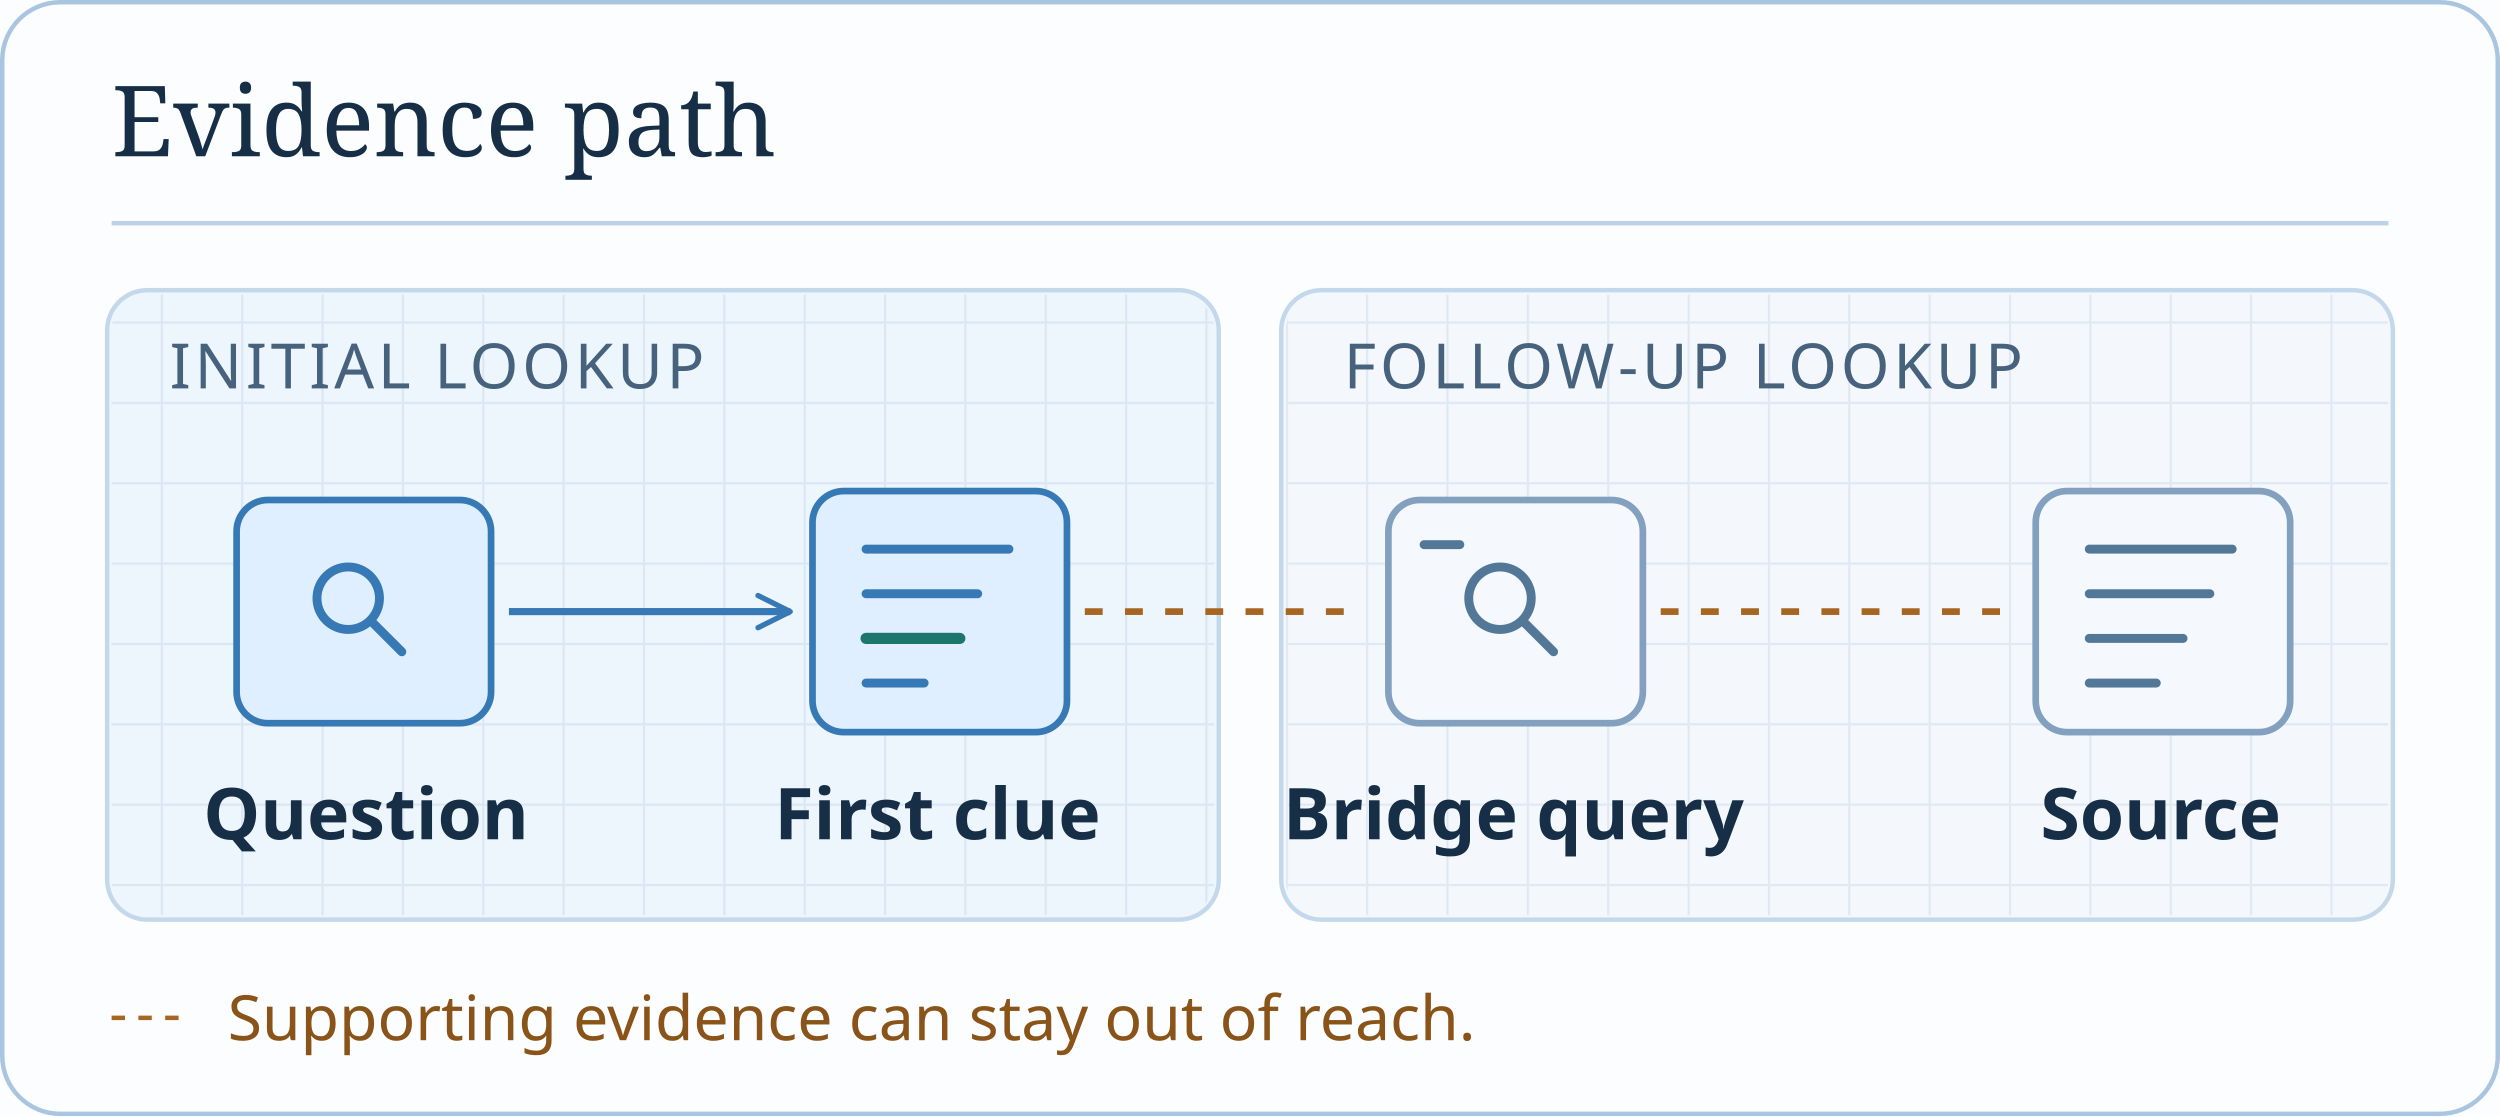
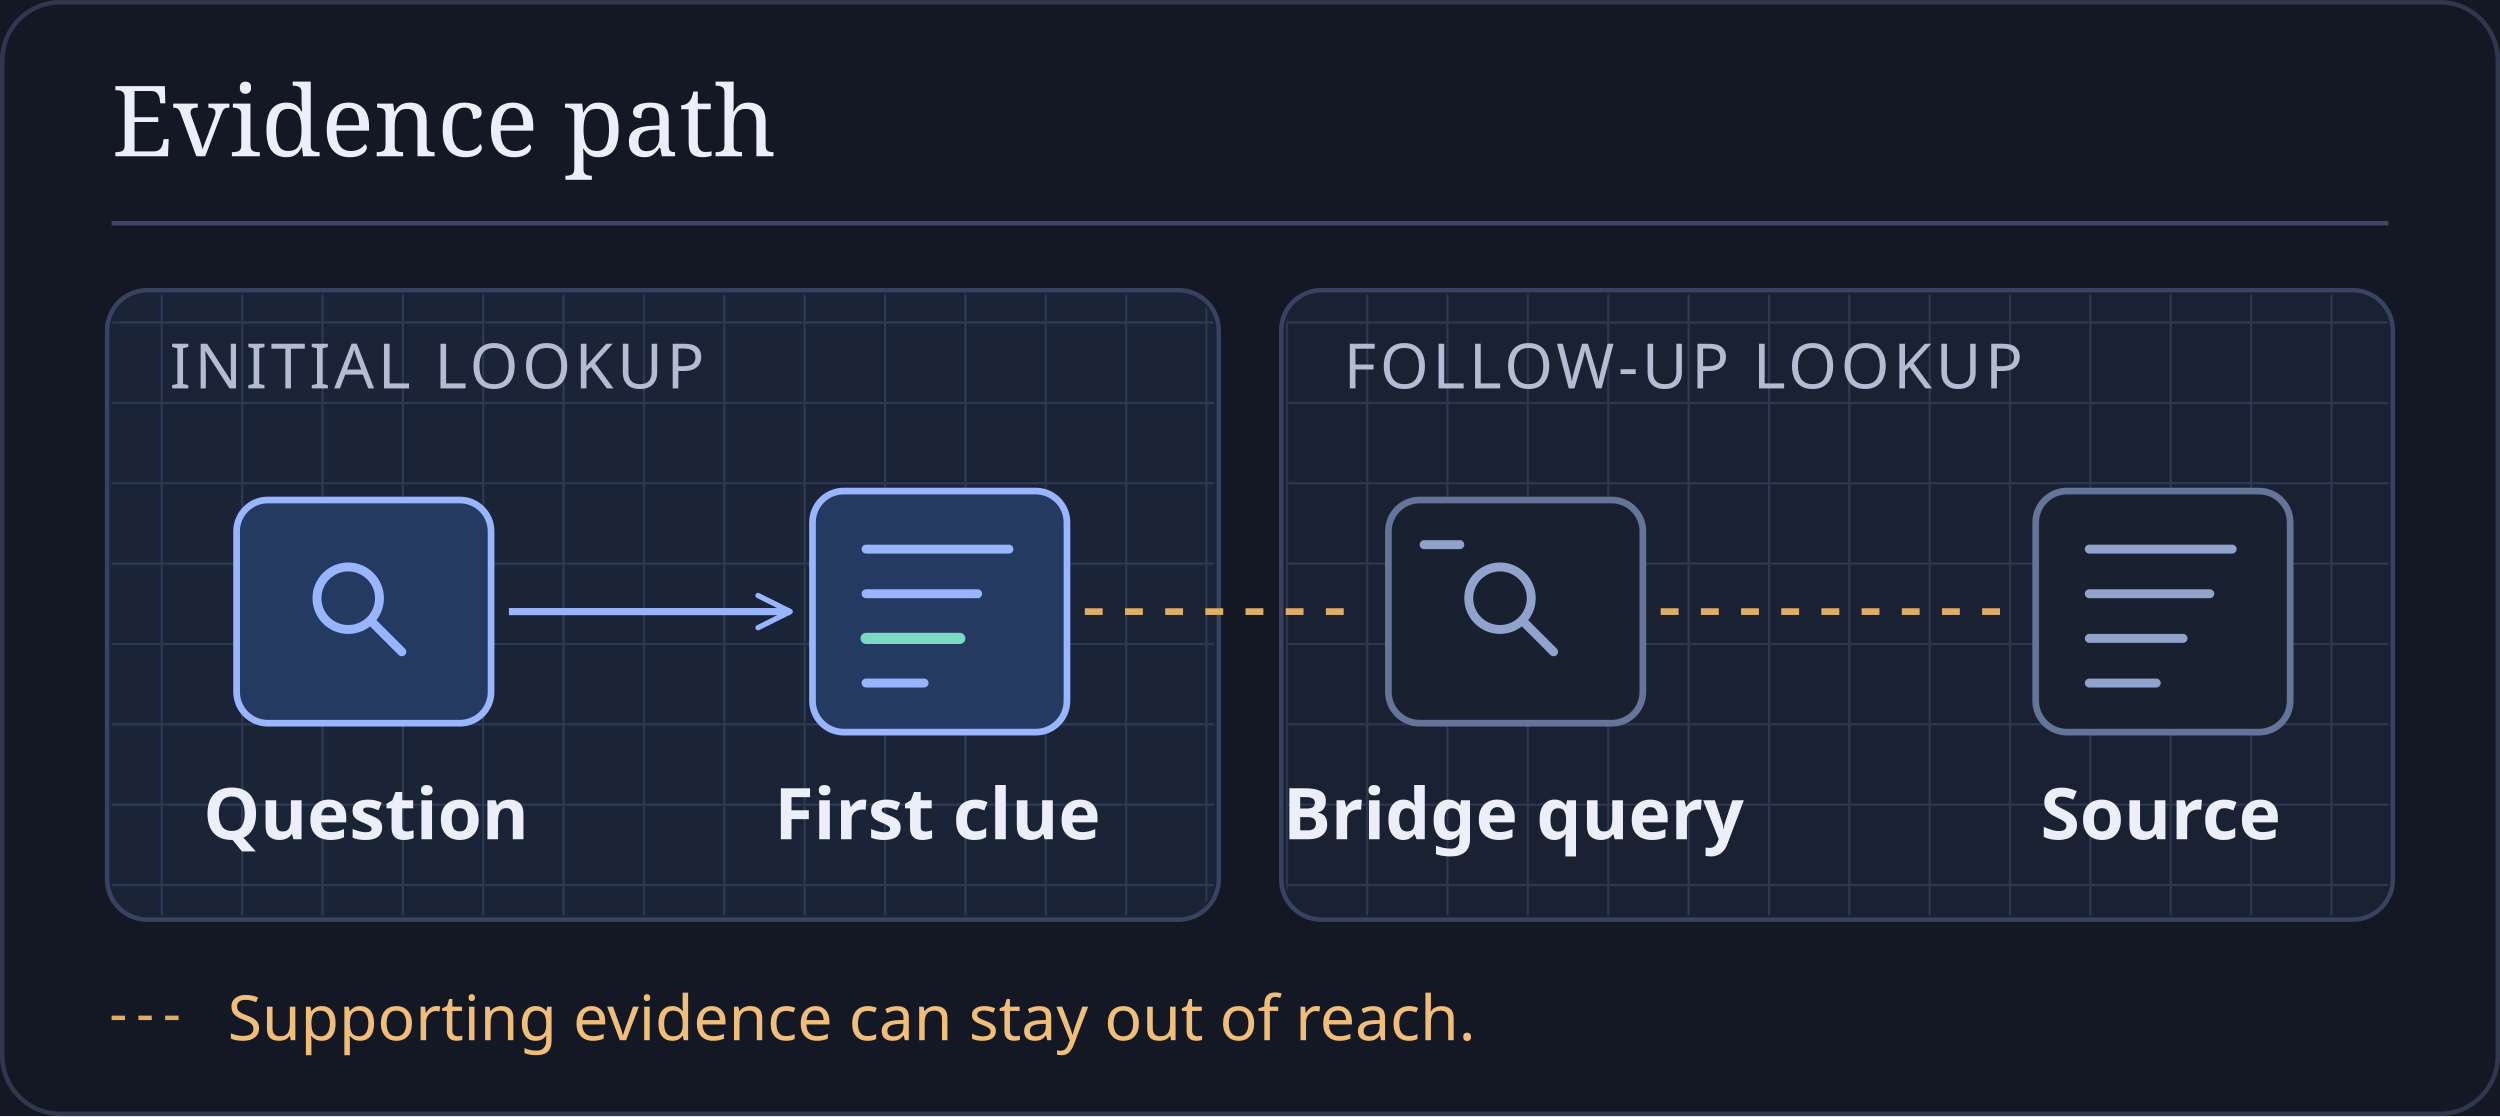
<svg xmlns="http://www.w3.org/2000/svg" viewBox="0 0 560 250" data-active-step="1" role="img" aria-labelledby="bridge-title bridge-desc">
  <defs>
    <pattern id="bridge-grid" width="18" height="18" patternUnits="userSpaceOnUse">
-       <path d="M18 0H0V18" fill="none" stroke="#b8cde4" stroke-opacity=".33" />
+       <path d="M18 0H0V18" fill="none" stroke="#53668e" stroke-opacity=".33" />
    </pattern>
    <marker id="bridge-blue-arrow" viewBox="0 0 8 8" refX="7" refY="4" markerWidth="6" markerHeight="6" orient="auto-start-reverse">
-       <path d="M1 1l6 3-6 3" fill="none" stroke="#3679b5" stroke-linecap="round" stroke-linejoin="round" />
+       <path d="M1 1l6 3-6 3" fill="none" stroke="#99b5ff" stroke-linecap="round" stroke-linejoin="round" />
    </marker>
    <marker id="bridge-mint-arrow" viewBox="0 0 8 8" refX="7" refY="4" markerWidth="6" markerHeight="6" orient="auto-start-reverse">
-       <path d="M1 1l6 3-6 3" fill="none" stroke="#1c766c" stroke-linecap="round" stroke-linejoin="round" />
+       <path d="M1 1l6 3-6 3" fill="none" stroke="#79d9c3" stroke-linecap="round" stroke-linejoin="round" />
    </marker>
  </defs>
  <style>
-     text { font-family: system-ui, sans-serif; fill: #172e47; }
+     text { font-family: system-ui, sans-serif; fill: #eceef9; }
    .heading { font: 22px Georgia, serif; }
-     .band-label { fill: #46627c; font-size: 14px; letter-spacing: .06em; }
+     .band-label { fill: #b4bbd2; font-size: 14px; letter-spacing: .06em; }
    .node-label { font-size: 16px; font-weight: 560; }
-     .path-note { fill: #46627c; font-size: 14px; }
-     .known { fill: #dfefff; stroke: #3679b5; stroke-width: 1.5; }
-     .future { fill: #f5f9fd; stroke: #83a1be; stroke-width: 1.5; }
-     .known-ink { fill: none; stroke: #3679b5; stroke-width: 2; stroke-linecap: round; stroke-linejoin: round; }
-     .future-ink { fill: none; stroke: #537796; stroke-width: 2; stroke-linecap: round; stroke-linejoin: round; }
-     .gap { fill: none; stroke: #a66521; stroke-width: 1.5; stroke-dasharray: 4 5; }
-     .path-note.on-single { fill: #8a5318; }
+     .path-note { fill: #b4bbd2; font-size: 14px; }
+     .known { fill: #243a60; stroke: #99b5ff; stroke-width: 1.5; }
+     .future { fill: #192130; stroke: #65759a; stroke-width: 1.5; }
+     .known-ink { fill: none; stroke: #99b5ff; stroke-width: 2; stroke-linecap: round; stroke-linejoin: round; }
+     .future-ink { fill: none; stroke: #91a2cd; stroke-width: 2; stroke-linecap: round; stroke-linejoin: round; }
+     .gap { fill: none; stroke: #e0ad66; stroke-width: 1.5; stroke-dasharray: 4 5; }
+     .path-note.on-single { fill: #f0be79; }
    .on-repair { display: none; }
    svg[data-active-step="2"] .on-single { display: none; }
    svg[data-active-step="2"] .on-repair { display: inline; }
-     svg[data-active-step="2"] .future { fill: #d8f1e9; stroke: #1c766c; }
-     svg[data-active-step="2"] .future-ink { stroke: #1c766c; }
-     svg[data-active-step="2"] .late-band { fill: #edf9f5; stroke: #9ccbbf; }
+     svg[data-active-step="2"] .future { fill: #173932; stroke: #79d9c3; }
+     svg[data-active-step="2"] .future-ink { stroke: #79d9c3; }
+     svg[data-active-step="2"] .late-band { fill: #142e2c; stroke: #37685f; }
    @media (max-width: 400px) {
      .heading { font-size: 24px; }
      .band-label, .path-note { font-size: 16px; }
      .node-label { font-size: 18px; }
    }
  </style>
-   <rect width="560" height="250" fill="#fbfdff" />
-   <rect x=".5" y=".5" width="559" height="249" rx="13" fill="none" stroke="#aac5df" />
+   <rect width="560" height="250" fill="#141824" />
+   <rect x=".5" y=".5" width="559" height="249" rx="13" fill="none" stroke="#30374f" />
  <text class="heading" x="25" y="35">Evidence path</text>
-   <path d="M25 50h510" stroke="#bdd2e8" />
-   <rect x="24" y="65" width="249" height="141" rx="9" fill="#edf5fd" stroke="#c4d8eb" />
-   <rect class="late-band" x="287" y="65" width="249" height="141" rx="9" fill="#f4f8fc" stroke="#c4d8eb" />
+   <path d="M25 50h510" stroke="#3e4865" />
+   <rect x="24" y="65" width="249" height="141" rx="9" fill="#1b2337" stroke="#394361" />
+   <rect class="late-band" x="287" y="65" width="249" height="141" rx="9" fill="#1a2132" stroke="#394361" />
  <path d="M33 66h231a8 8 0 0 1 8 8v123a8 8 0 0 1-8 8H33a8 8 0 0 1-8-8V74a8 8 0 0 1 8-8Zm263 0h231a8 8 0 0 1 8 8v123a8 8 0 0 1-8 8H296a8 8 0 0 1-8-8V74a8 8 0 0 1 8-8Z" fill="url(#bridge-grid)" />
  <text class="band-label" x="38" y="87">INITIAL LOOKUP</text>
  <text class="band-label" x="301" y="87">FOLLOW-UP LOOKUP</text>
-   <path d="M114 137h63" stroke="#3679b5" fill="none" stroke-width="1.6" marker-end="url(#bridge-blue-arrow)" />
+   <path d="M114 137h63" stroke="#99b5ff" fill="none" stroke-width="1.6" marker-end="url(#bridge-blue-arrow)" />
  <path class="gap on-single" d="M243 137h63m66 0h79" />
-   <g class="on-repair" fill="none" stroke="#1c766c" stroke-width="1.8" marker-end="url(#bridge-mint-arrow)">
+   <g class="on-repair" fill="none" stroke="#79d9c3" stroke-width="1.8" marker-end="url(#bridge-mint-arrow)">
    <path d="M243 137h63" />
    <path d="M372 137h79" />
  </g>
  <rect class="known" x="53" y="112" width="57" height="50" rx="7" />
  <path class="known-ink" d="M71 134a7 7 0 1 1 14 0 7 7 0 0 1-14 0Zm12 5 7 7" />
  <rect class="known" x="182" y="110" width="57" height="54" rx="7" />
  <path class="known-ink" d="M194 123h32m-32 10h25m-25 10h21m-21 10h13" />
-   <path d="M194 143h21" stroke="#1c766c" stroke-width="2.5" stroke-linecap="round" />
+   <path d="M194 143h21" stroke="#79d9c3" stroke-width="2.5" stroke-linecap="round" />
  <rect class="future" x="311" y="112" width="57" height="50" rx="7" />
  <path class="future-ink" d="M329 134a7 7 0 1 1 14 0 7 7 0 0 1-14 0Zm12 5 7 7m-29-24h8" />
  <rect class="future" x="456" y="110" width="57" height="54" rx="7" />
  <path class="future-ink" d="M468 123h32m-32 10h27m-27 10h21m-21 10h15" />
  <g class="node-label" text-anchor="middle">
    <text x="82" y="188">Question</text>
    <text x="210" y="188">First clue</text>
    <text x="339" y="188">Bridge query</text>
    <text x="484" y="188">Source</text>
  </g>
-   <path class="on-single" d="M25 228h18" stroke="#a66521" stroke-dasharray="3 3" />
-   <path class="on-repair" d="M25 228h18" stroke="#1c766c" stroke-width="2" />
+   <path class="on-single" d="M25 228h18" stroke="#e0ad66" stroke-dasharray="3 3" />
+   <path class="on-repair" d="M25 228h18" stroke="#79d9c3" stroke-width="2" />
  <text class="path-note on-single" x="51" y="233">Supporting evidence can stay out of reach.</text>
  <text class="path-note on-repair" x="51" y="233">The extra search follows a clue from the initial result.</text>
</svg>
